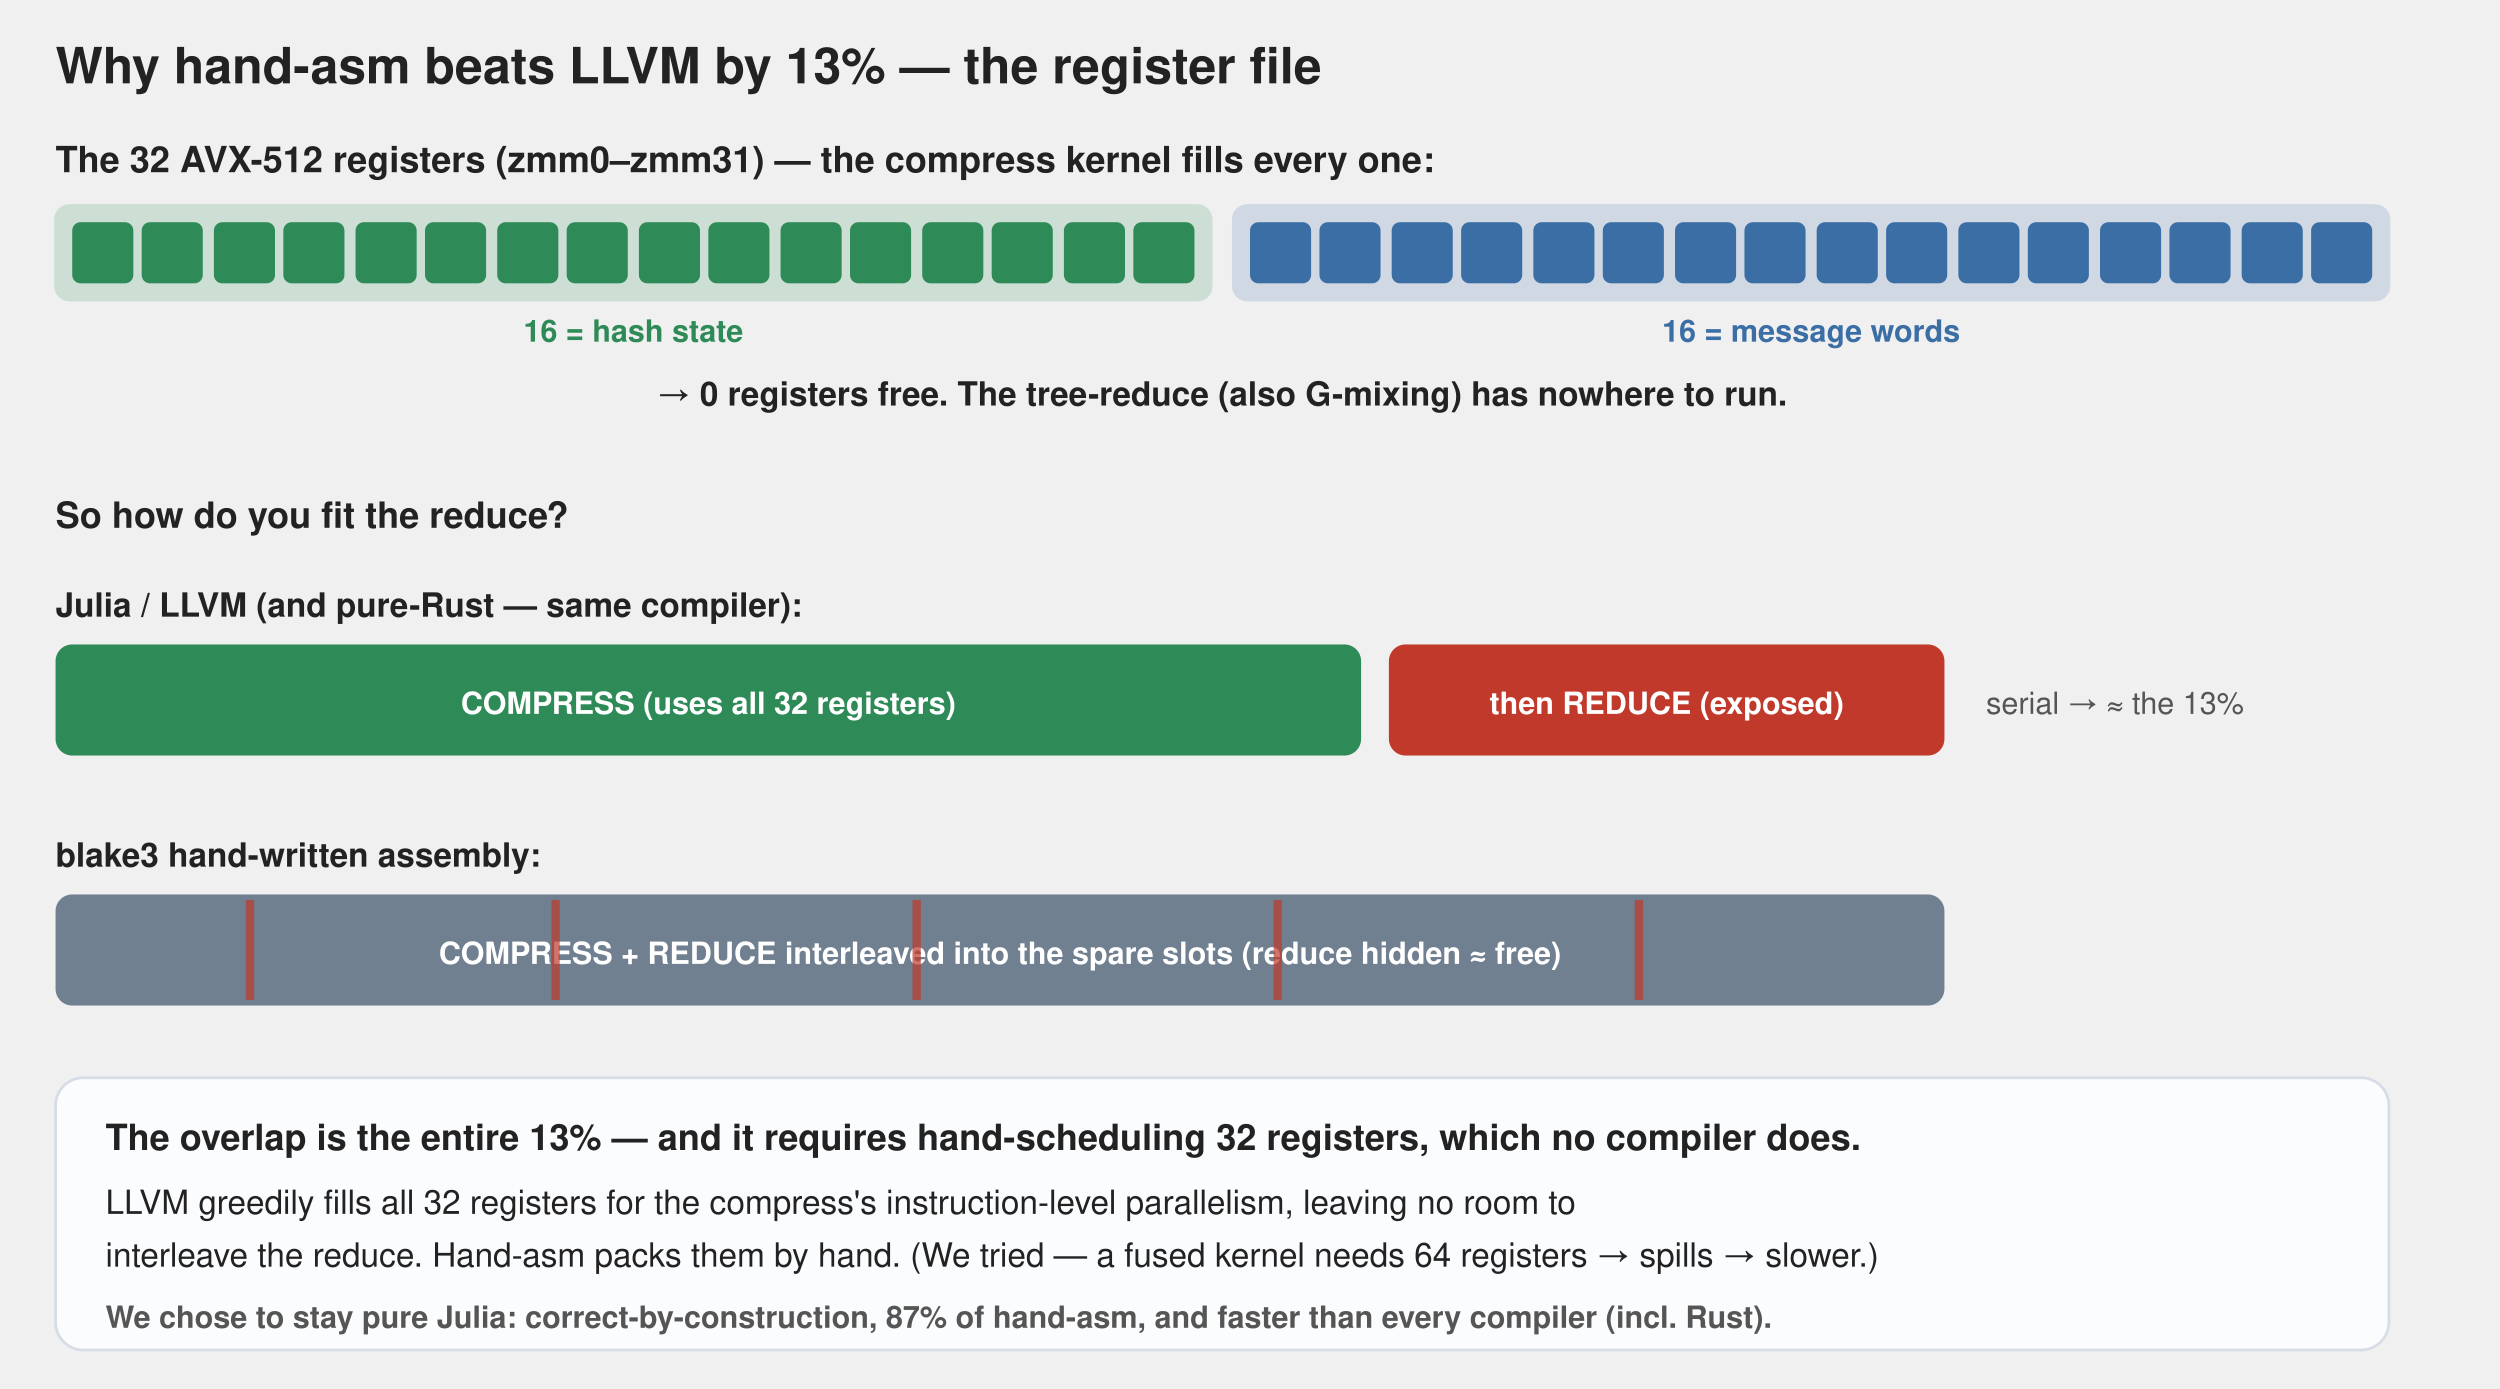
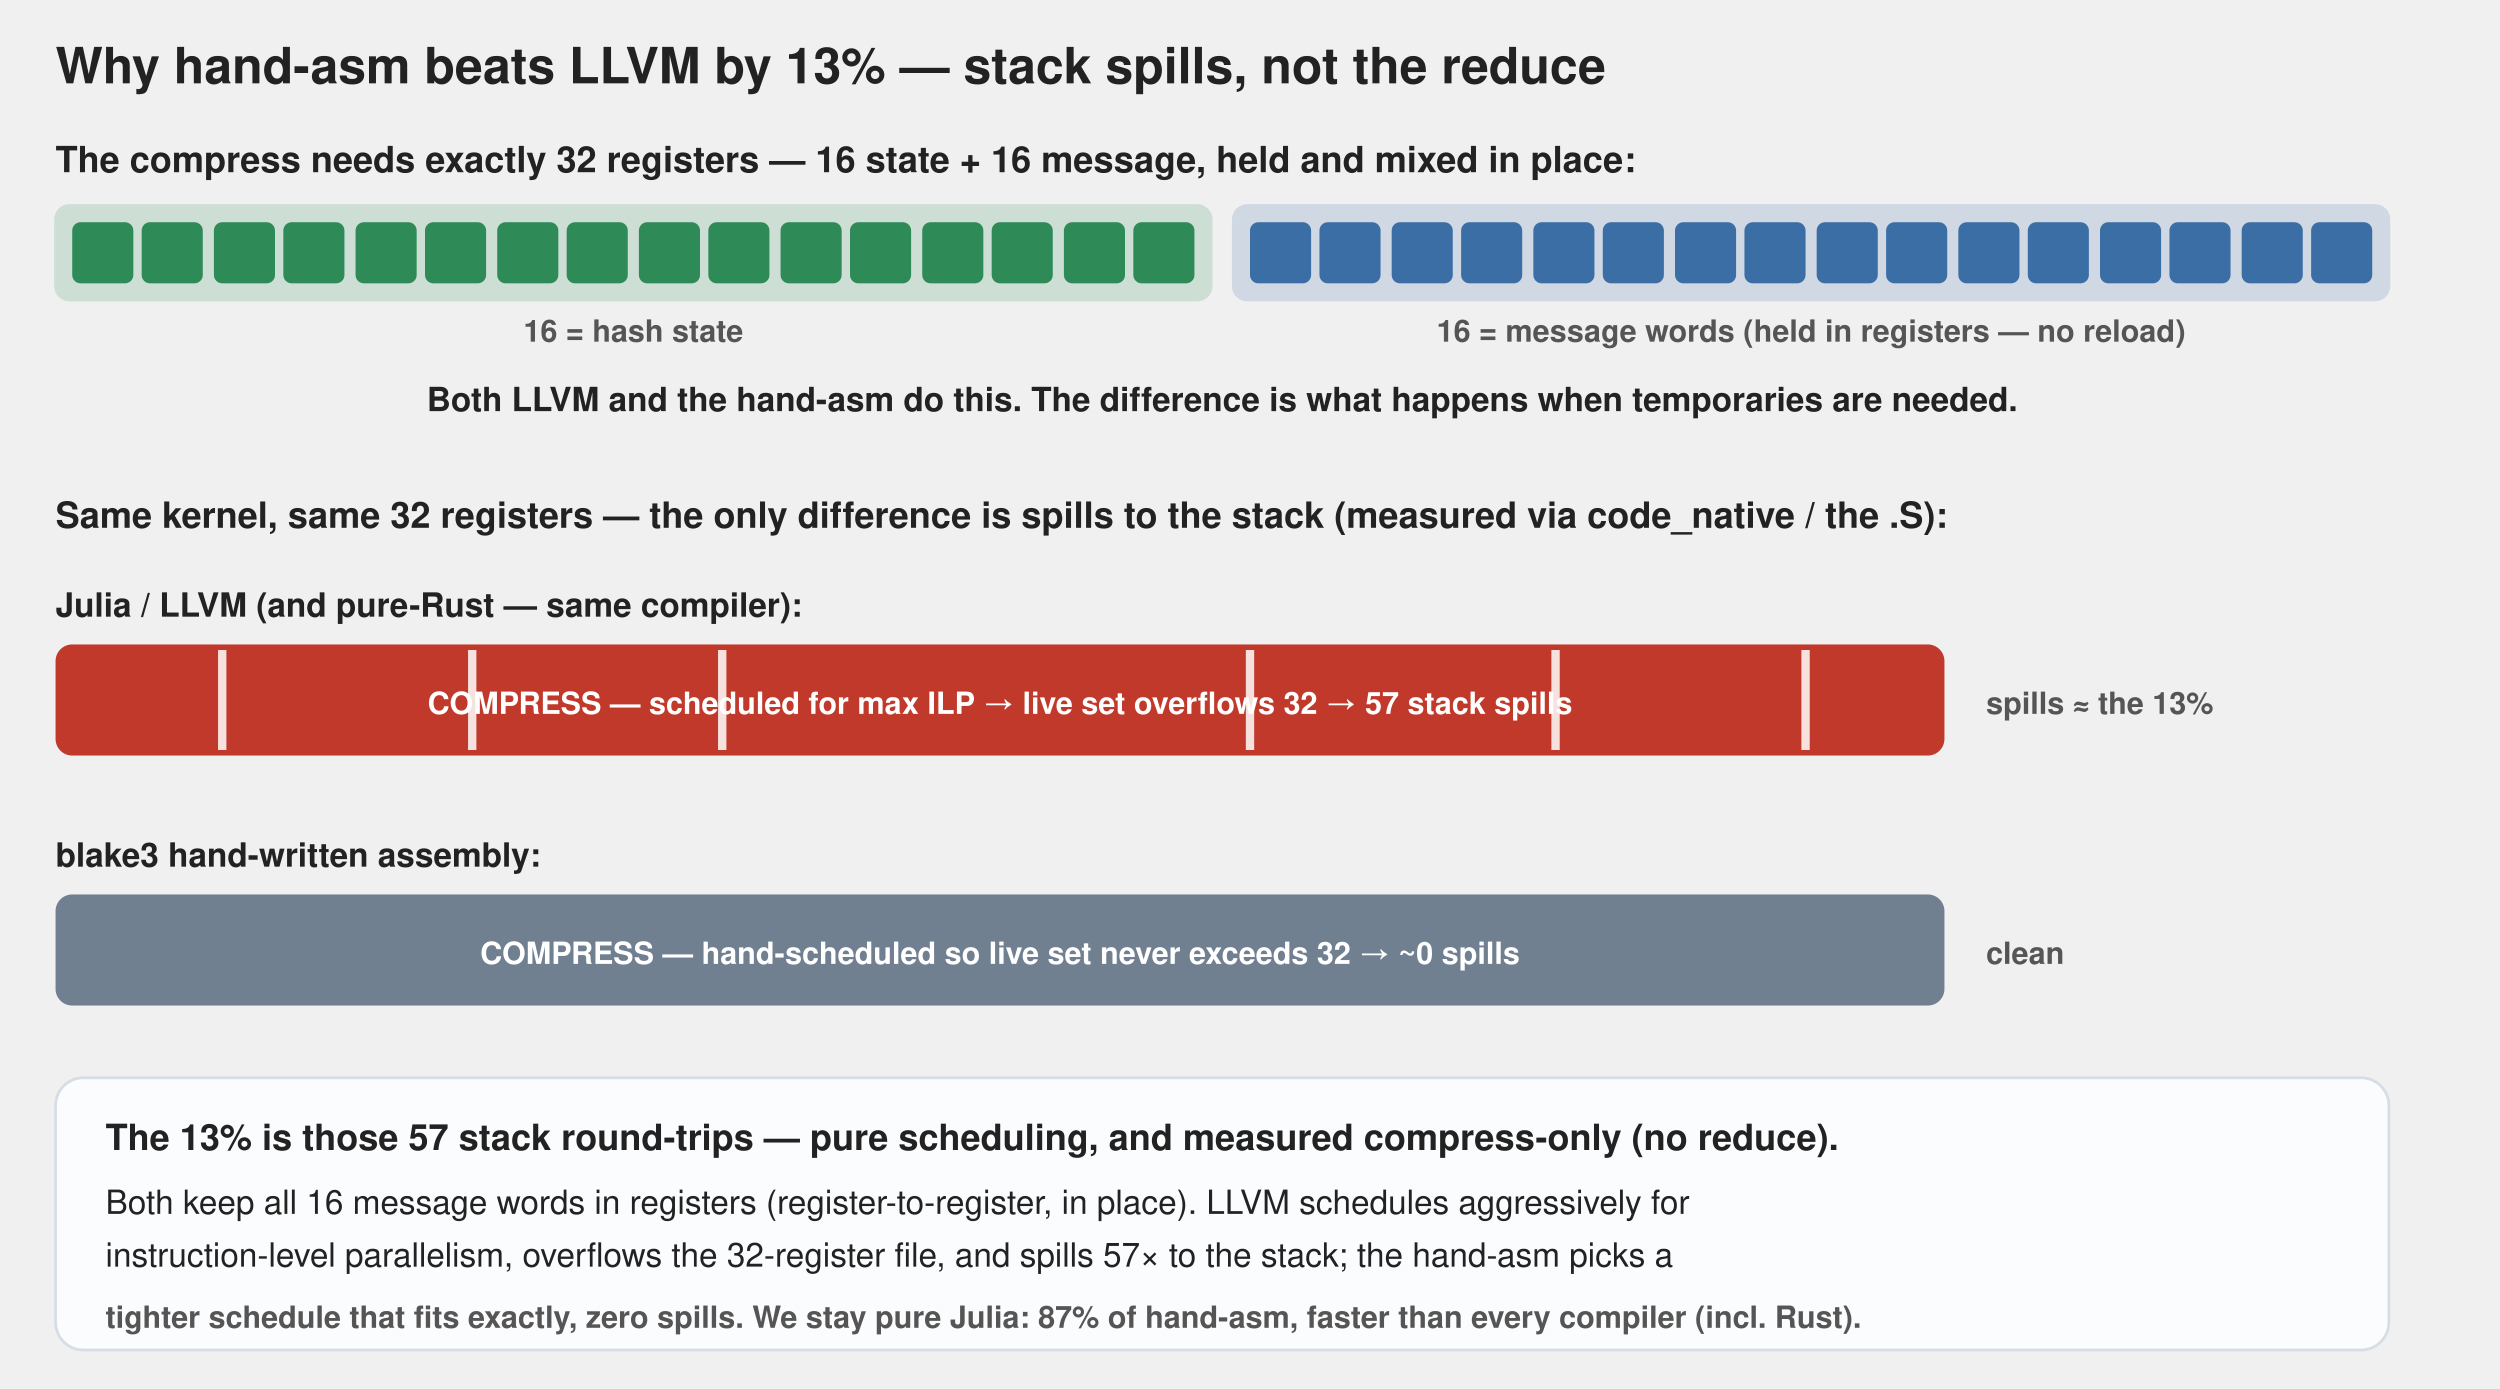
<svg xmlns="http://www.w3.org/2000/svg" width="900" height="500" font-family="-apple-system,Segoe UI,Helvetica,Arial,sans-serif">
  <style>
    .ttl{font-size:18px;font-weight:700;fill:#222}
    .h{font-size:13px;font-weight:700;fill:#222}
    .lbl{font-size:12px;fill:#222}
    .sub{font-size:11px;fill:#555}
    .tag{font-size:11px;font-weight:700;fill:#fff}
-     .mono{font-family:ui-monospace,Menlo,Consolas,monospace;font-size:11px}
  </style>
-   <text x="20" y="30" class="ttl">Why hand-asm beats LLVM by 13% — the register file</text>
-   <text x="20" y="62" class="h">The 32 AVX-512 registers (zmm0–zmm31) — the compress kernel fills every one:</text>
+   <text x="20" y="30" class="ttl">Why hand-asm beats LLVM by 13% — stack spills, not the reduce</text>
+   <text x="20" y="62" class="h">The compress needs exactly 32 registers — 16 state + 16 message, held and mixed in place:</text>
  <g>
-     <g>
-       <rect x="20" y="74" width="416" height="34" rx="5" fill="#2e8b57" opacity="0.18" stroke="#2e8b57" />
-     </g>
+     <rect x="20" y="74" width="416" height="34" rx="5" fill="#2e8b57" opacity="0.18" stroke="#2e8b57" />
    <rect x="444" y="74" width="416" height="34" rx="5" fill="#3b6ea5" opacity="0.18" stroke="#3b6ea5" />
-   </g>
-   <g font-family="ui-monospace,monospace" font-size="10">
-     <g fill="#2e8b57">
-       
-     </g>
  </g>
  <g>
    <g>
      <rect x="26" y="80" width="22" height="22" rx="3" fill="#2e8b57" />
      <rect x="51" y="80" width="22" height="22" rx="3" fill="#2e8b57" />
      <rect x="77" y="80" width="22" height="22" rx="3" fill="#2e8b57" />
      <rect x="102" y="80" width="22" height="22" rx="3" fill="#2e8b57" />
      <rect x="128" y="80" width="22" height="22" rx="3" fill="#2e8b57" />
      <rect x="153" y="80" width="22" height="22" rx="3" fill="#2e8b57" />
      <rect x="179" y="80" width="22" height="22" rx="3" fill="#2e8b57" />
      <rect x="204" y="80" width="22" height="22" rx="3" fill="#2e8b57" />
      <rect x="230" y="80" width="22" height="22" rx="3" fill="#2e8b57" />
      <rect x="255" y="80" width="22" height="22" rx="3" fill="#2e8b57" />
      <rect x="281" y="80" width="22" height="22" rx="3" fill="#2e8b57" />
      <rect x="306" y="80" width="22" height="22" rx="3" fill="#2e8b57" />
      <rect x="332" y="80" width="22" height="22" rx="3" fill="#2e8b57" />
      <rect x="357" y="80" width="22" height="22" rx="3" fill="#2e8b57" />
      <rect x="383" y="80" width="22" height="22" rx="3" fill="#2e8b57" />
      <rect x="408" y="80" width="22" height="22" rx="3" fill="#2e8b57" />
    </g>
    <g>
      <rect x="450" y="80" width="22" height="22" rx="3" fill="#3b6ea5" />
      <rect x="475" y="80" width="22" height="22" rx="3" fill="#3b6ea5" />
      <rect x="501" y="80" width="22" height="22" rx="3" fill="#3b6ea5" />
      <rect x="526" y="80" width="22" height="22" rx="3" fill="#3b6ea5" />
      <rect x="552" y="80" width="22" height="22" rx="3" fill="#3b6ea5" />
      <rect x="577" y="80" width="22" height="22" rx="3" fill="#3b6ea5" />
      <rect x="603" y="80" width="22" height="22" rx="3" fill="#3b6ea5" />
      <rect x="628" y="80" width="22" height="22" rx="3" fill="#3b6ea5" />
      <rect x="654" y="80" width="22" height="22" rx="3" fill="#3b6ea5" />
      <rect x="679" y="80" width="22" height="22" rx="3" fill="#3b6ea5" />
      <rect x="705" y="80" width="22" height="22" rx="3" fill="#3b6ea5" />
      <rect x="730" y="80" width="22" height="22" rx="3" fill="#3b6ea5" />
      <rect x="756" y="80" width="22" height="22" rx="3" fill="#3b6ea5" />
      <rect x="781" y="80" width="22" height="22" rx="3" fill="#3b6ea5" />
      <rect x="807" y="80" width="22" height="22" rx="3" fill="#3b6ea5" />
      <rect x="832" y="80" width="22" height="22" rx="3" fill="#3b6ea5" />
    </g>
  </g>
-   <text x="228" y="123" text-anchor="middle" class="sub">
-     <tspan fill="#2e8b57" font-weight="700">16 = hash state</tspan>
-   </text>
-   <text x="652" y="123" text-anchor="middle" class="sub">
-     <tspan fill="#3b6ea5" font-weight="700">16 = message words</tspan>
-   </text>
-   <text x="440" y="146" text-anchor="middle" class="lbl" font-weight="700">→ 0 registers free. The tree-reduce (also G-mixing) has nowhere to run.</text>
-   <text x="20" y="190" class="h">So how do you fit the reduce?</text>
+   <text x="228" y="123" text-anchor="middle" class="sub" fill="#2e8b57" font-weight="700">16 = hash state</text>
+   <text x="652" y="123" text-anchor="middle" class="sub" fill="#3b6ea5" font-weight="700">16 = message words (held in registers — no reload)</text>
+   <text x="440" y="148" text-anchor="middle" class="lbl" font-weight="700">Both LLVM and the hand-asm do this. The difference is what happens when temporaries are needed.</text>
+   <text x="20" y="190" class="h">Same kernel, same 32 registers — the only difference is spills to the stack (measured via code_native / the .S):</text>
  <text x="20" y="222" class="lbl" font-weight="700">Julia / LLVM  (and pure-Rust — same compiler):</text>
-   <rect x="20" y="232" width="470" height="40" rx="6" fill="#2e8b57" />
-   <text x="255" y="257" text-anchor="middle" class="tag">COMPRESS  (uses all 32 registers)</text>
-   <rect x="500" y="232" width="200" height="40" rx="6" fill="#c0392b" />
-   <text x="600" y="257" text-anchor="middle" class="tag">then REDUCE (exposed)</text>
-   <text x="715" y="257" class="sub">serial → ≈ the 13%</text>
+   <rect x="20" y="232" width="680" height="40" rx="6" fill="#c0392b" />
+   <text x="360" y="257" text-anchor="middle" class="tag">COMPRESS — scheduled for max ILP → live set overflows 32 → 57 stack spills</text>
+   <g stroke="#fff" stroke-width="3" opacity="0.85">
+     <line x1="80" y1="234" x2="80" y2="270" />
+     <line x1="170" y1="234" x2="170" y2="270" />
+     <line x1="260" y1="234" x2="260" y2="270" />
+     <line x1="450" y1="234" x2="450" y2="270" />
+     <line x1="560" y1="234" x2="560" y2="270" />
+     <line x1="650" y1="234" x2="650" y2="270" />
+   </g>
+   <text x="715" y="257" class="sub" fill="#c0392b" font-weight="700">spills ≈ the 13%</text>
  <text x="20" y="312" class="lbl" font-weight="700">blake3 hand-written assembly:</text>
  <rect x="20" y="322" width="680" height="40" rx="6" fill="#708090" />
-   <text x="360" y="347" text-anchor="middle" class="tag">COMPRESS  +  REDUCE interleaved into the spare slots  (reduce hidden ≈ free)</text>
-   <g stroke="#c0392b" stroke-width="3" opacity="0.7">
-     <line x1="90" y1="324" x2="90" y2="360" />
-     <line x1="200" y1="324" x2="200" y2="360" />
-     <line x1="330" y1="324" x2="330" y2="360" />
-     <line x1="460" y1="324" x2="460" y2="360" />
-     <line x1="590" y1="324" x2="590" y2="360" />
-   </g>
+   <text x="360" y="347" text-anchor="middle" class="tag">COMPRESS — hand-scheduled so live set never exceeds 32 → ~0 spills</text>
+   <text x="715" y="347" class="sub" fill="#708090" font-weight="700">clean</text>
  <rect x="20" y="388" width="840" height="98" rx="10" fill="#fbfcfe" stroke="#d6dde6" />
-   <text x="38" y="414" class="h">The overlap is the entire 13% — and it requires hand-scheduling 32 registers, which no compiler does.</text>
-   <text x="38" y="437" class="lbl">LLVM greedily fills all 32 registers for the compress's instruction-level parallelism, leaving no room to</text>
-   <text x="38" y="456" class="lbl">interleave the reduce. Hand-asm packs them by hand. (We tried — a fused kernel needs 64 registers → spills → slower.)</text>
-   <text x="38" y="478" class="sub" fill="#2e8b57" font-weight="700">We chose to stay pure Julia: correct-by-construction, 87% of hand-asm, and faster than every compiler (incl. Rust).</text>
+   <text x="38" y="414" class="h">The 13% is those 57 stack round-trips — pure scheduling, and measured compress-only (no reduce).</text>
+   <text x="38" y="437" class="lbl">Both keep all 16 message words in registers (register-to-register, in place). LLVM schedules aggressively for</text>
+   <text x="38" y="456" class="lbl">instruction-level parallelism, overflows the 32-register file, and spills 57× to the stack; the hand-asm picks a</text>
+   <text x="38" y="478" class="sub" fill="#2e8b57" font-weight="700">tighter schedule that fits exactly, zero spills. We stay pure Julia: 87% of hand-asm, faster than every compiler (incl. Rust).</text>
</svg>
